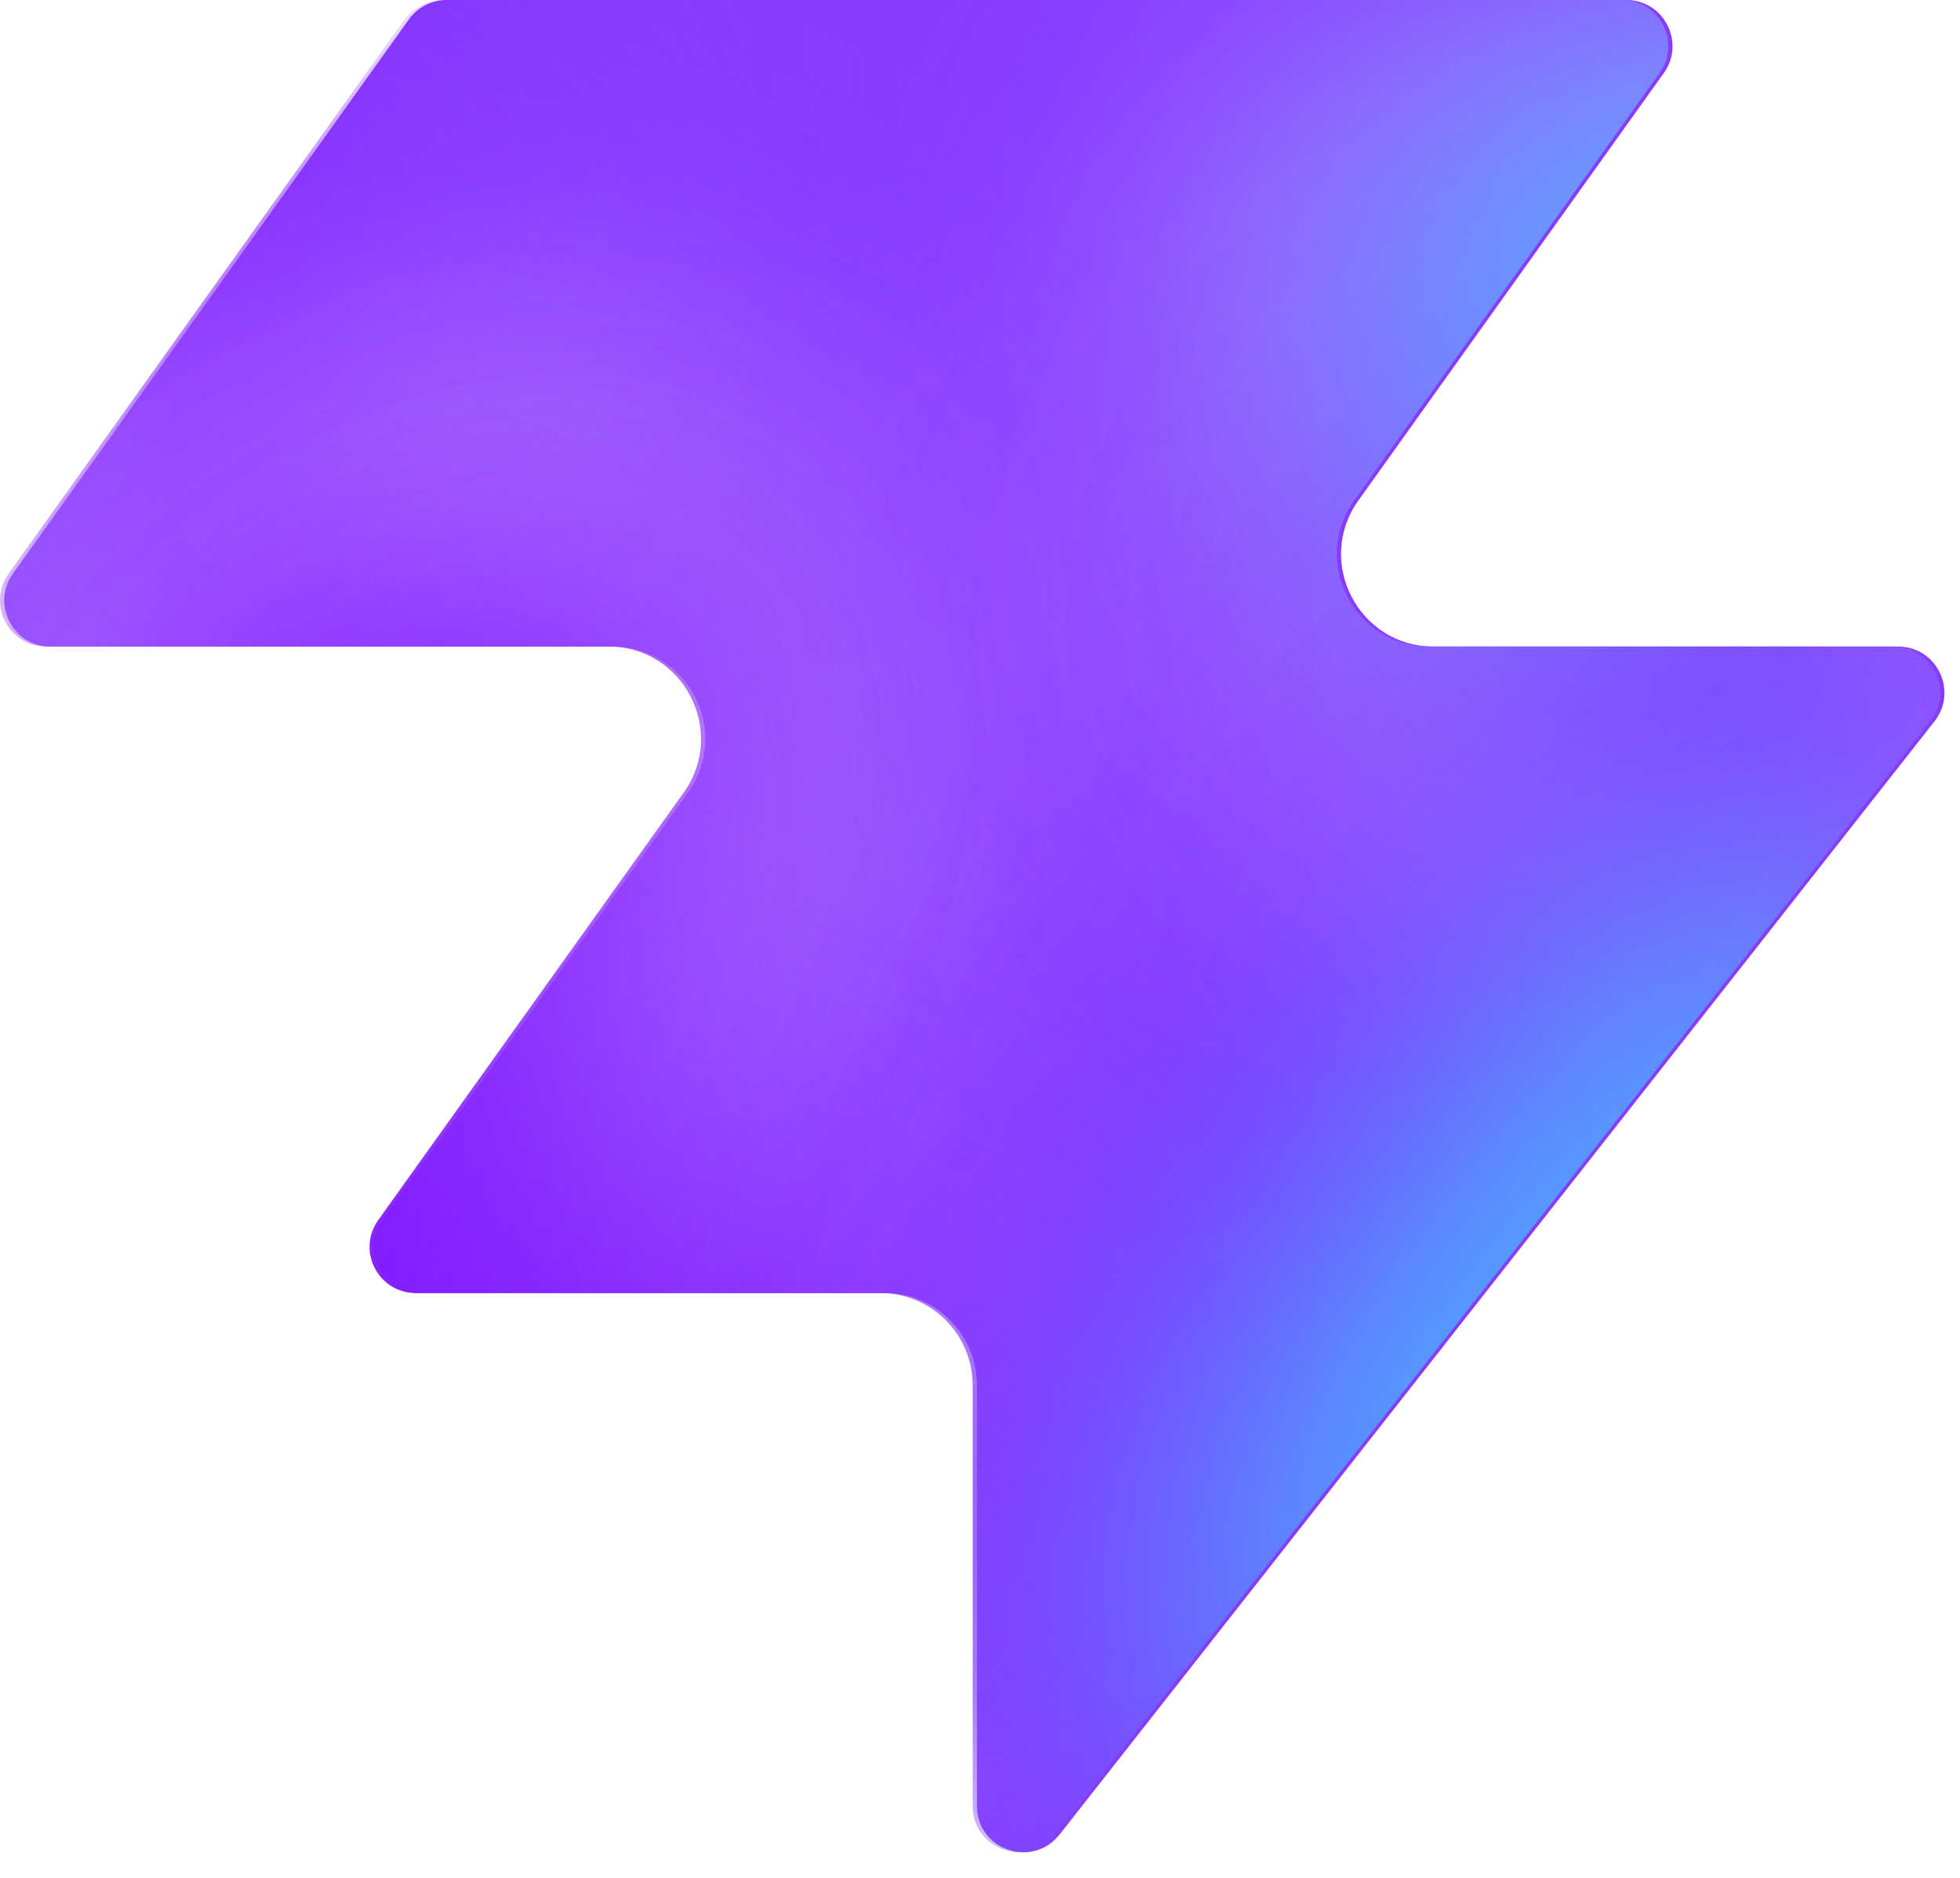
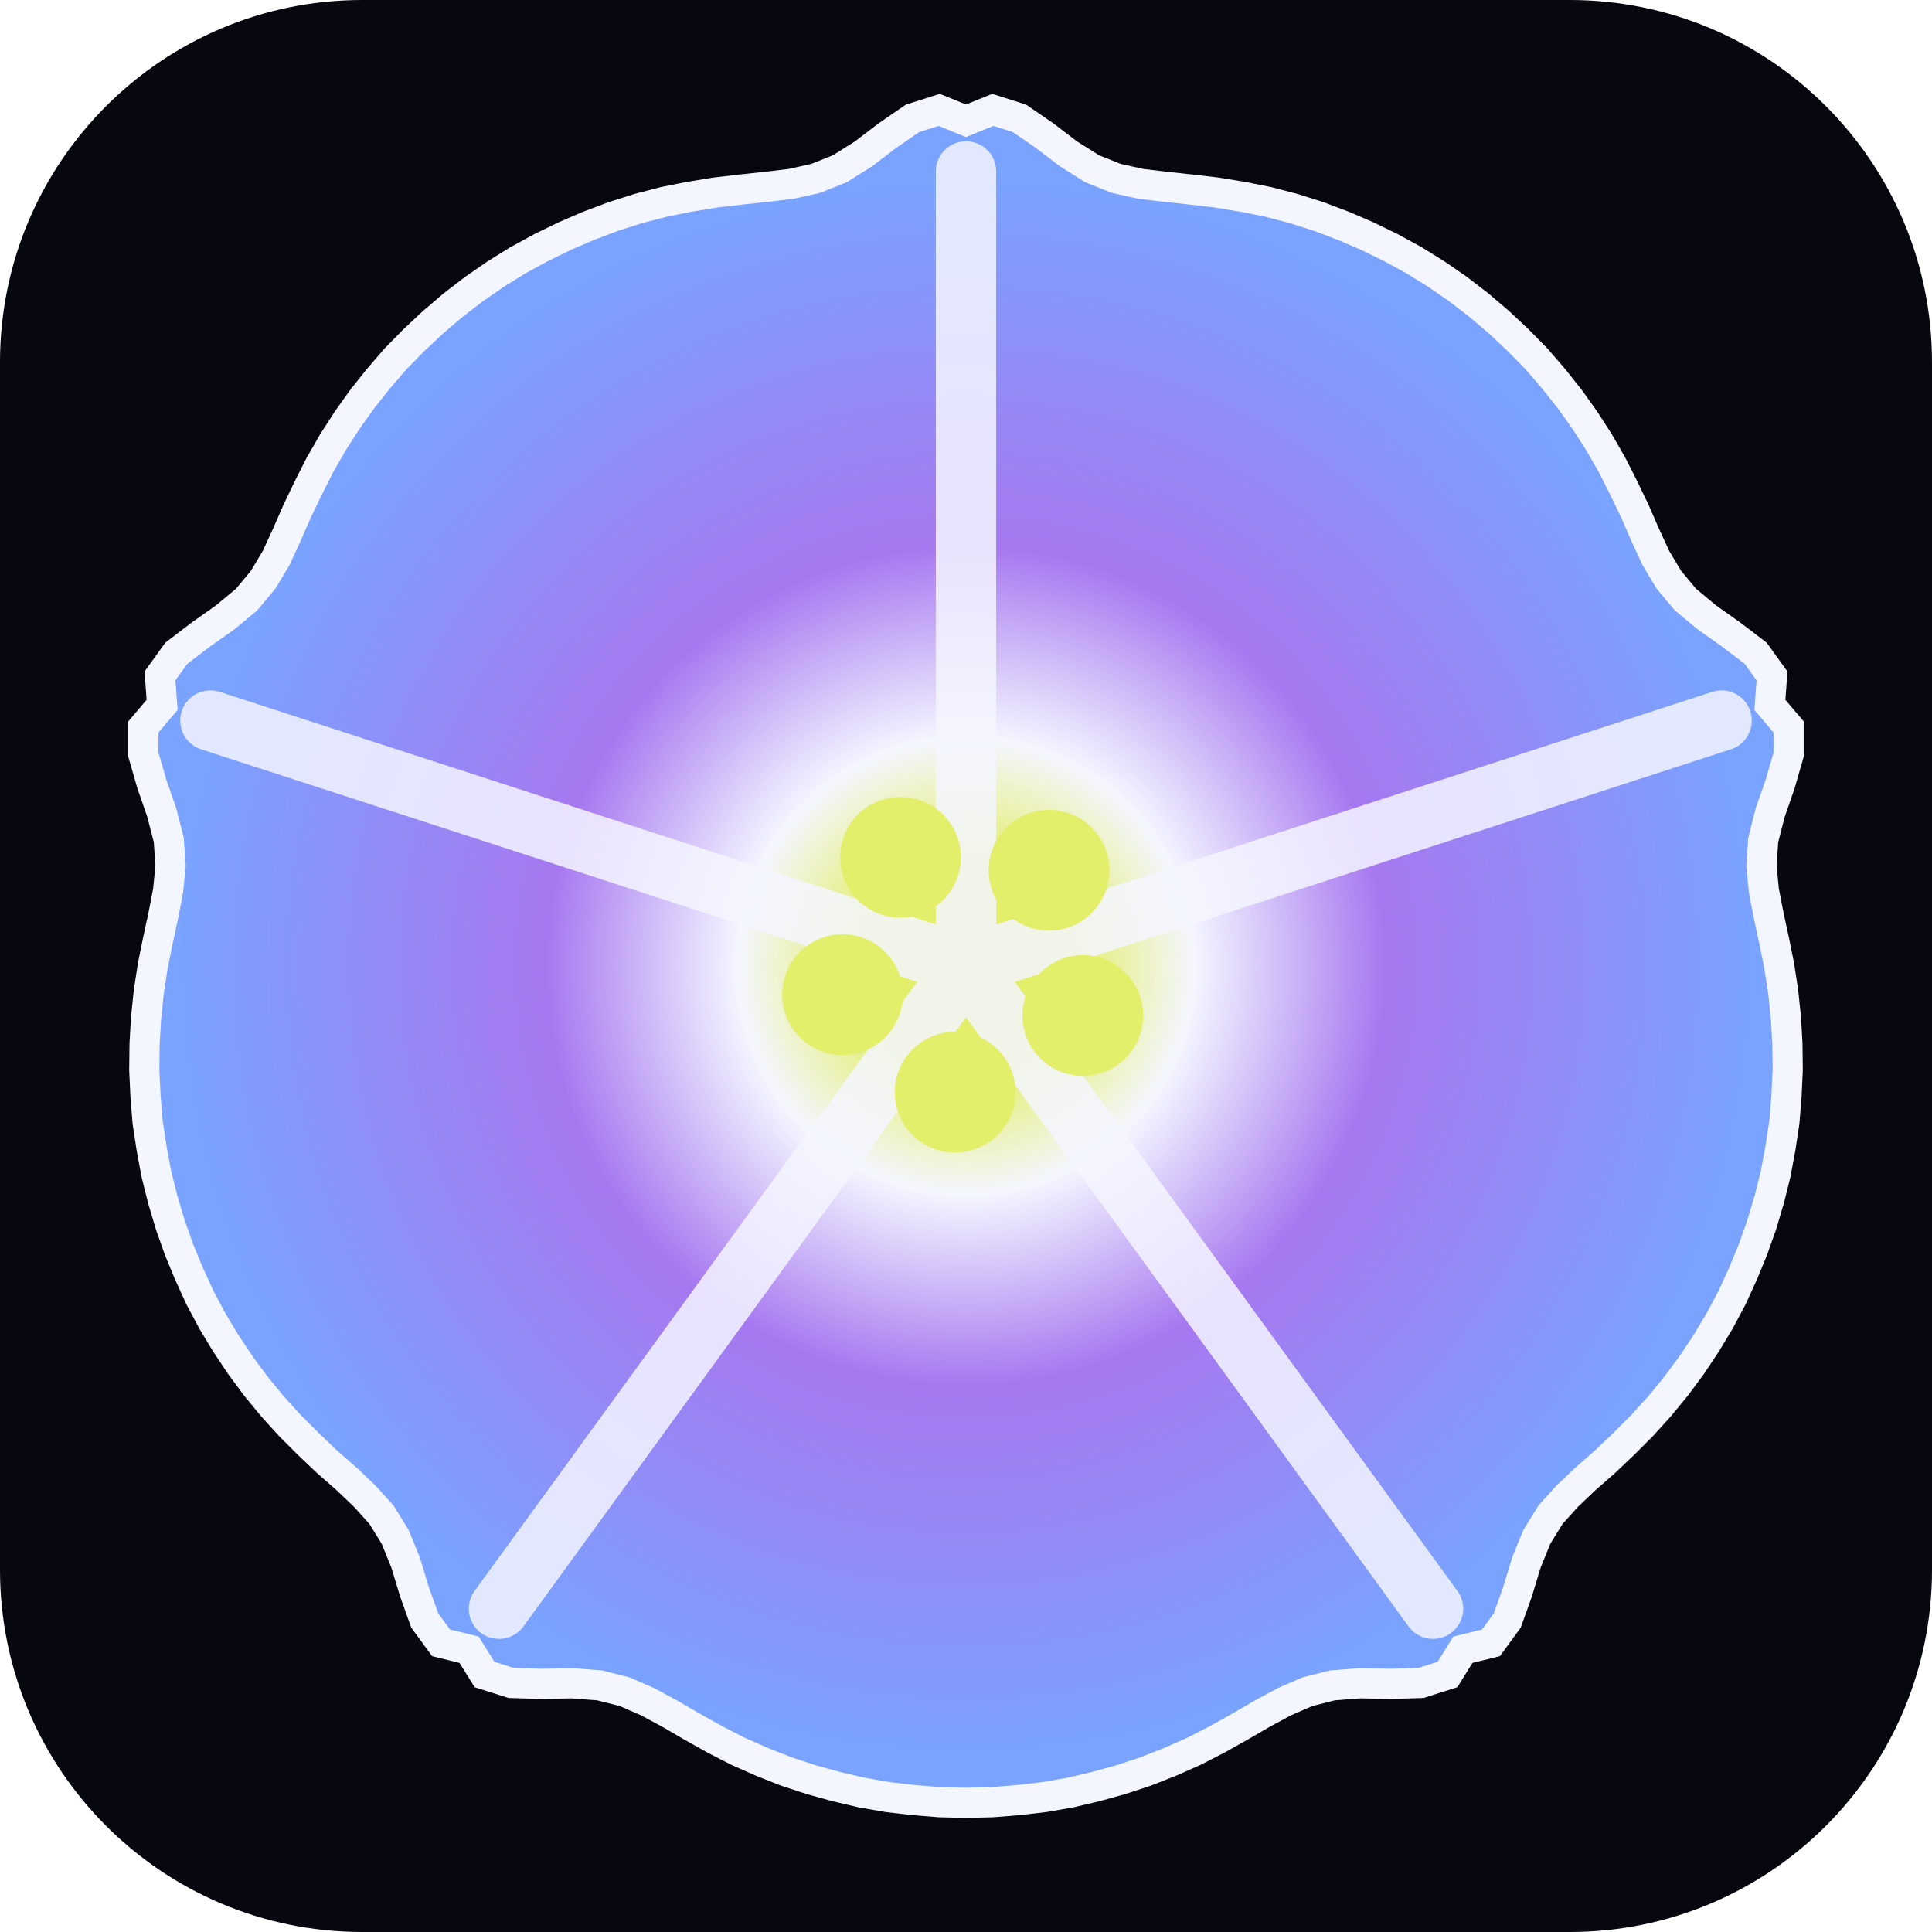
- <svg xmlns="http://www.w3.org/2000/svg" width="48" height="46" fill="none" viewBox="0 0 48 46">
-   <path fill="#863bff" d="M25.946 44.938c-.664.845-2.021.375-2.021-.698V33.937a2.26 2.26 0 0 0-2.262-2.262H10.287c-.92 0-1.456-1.04-.92-1.788l7.48-10.471c1.07-1.497 0-3.578-1.842-3.578H1.237c-.92 0-1.456-1.04-.92-1.788L10.013.474c.214-.297.556-.474.92-.474h28.894c.92 0 1.456 1.04.92 1.788l-7.48 10.471c-1.07 1.498 0 3.579 1.842 3.579h11.377c.943 0 1.473 1.088.89 1.83L25.947 44.94z" style="fill:#863bff;fill:color(display-p3 .525 .23 1);fill-opacity:1" />
-   <mask id="a" width="48" height="46" x="0" y="0" maskUnits="userSpaceOnUse" style="mask-type:alpha">
-     <path fill="#000" d="M25.842 44.938c-.664.844-2.021.375-2.021-.698V33.937a2.26 2.26 0 0 0-2.262-2.262H10.183c-.92 0-1.456-1.04-.92-1.788l7.48-10.471c1.07-1.498 0-3.579-1.842-3.579H1.133c-.92 0-1.456-1.04-.92-1.787L9.91.473c.214-.297.556-.474.92-.474h28.894c.92 0 1.456 1.04.92 1.788l-7.48 10.471c-1.07 1.498 0 3.578 1.842 3.578h11.377c.943 0 1.473 1.088.89 1.832L25.843 44.94z" style="fill:#000;fill-opacity:1" />
-   </mask>
-   <g mask="url(#a)">
-     <g filter="url(#b)">
-       <ellipse cx="5.508" cy="14.704" fill="#ede6ff" rx="5.508" ry="14.704" style="fill:#ede6ff;fill:color(display-p3 .927 .903 1);fill-opacity:1" transform="matrix(.00324 1 1 -.00324 -4.47 31.516)" />
-     </g>
-     <g filter="url(#c)">
-       <ellipse cx="10.399" cy="29.851" fill="#ede6ff" rx="10.399" ry="29.851" style="fill:#ede6ff;fill:color(display-p3 .927 .903 1);fill-opacity:1" transform="matrix(.00324 1 1 -.00324 -39.328 7.883)" />
-     </g>
-     <g filter="url(#d)">
-       <ellipse cx="5.508" cy="30.487" fill="#7e14ff" rx="5.508" ry="30.487" style="fill:#7e14ff;fill:color(display-p3 .492 .077 1);fill-opacity:1" transform="rotate(89.814 -25.913 -14.639)scale(1 -1)" />
-     </g>
-     <g filter="url(#e)">
-       <ellipse cx="5.508" cy="30.599" fill="#7e14ff" rx="5.508" ry="30.599" style="fill:#7e14ff;fill:color(display-p3 .492 .077 1);fill-opacity:1" transform="rotate(89.814 -32.644 -3.334)scale(1 -1)" />
-     </g>
-     <g filter="url(#f)">
-       <ellipse cx="5.508" cy="30.599" fill="#7e14ff" rx="5.508" ry="30.599" style="fill:#7e14ff;fill:color(display-p3 .492 .077 1);fill-opacity:1" transform="matrix(.00324 1 1 -.00324 -34.34 30.47)" />
-     </g>
-     <g filter="url(#g)">
-       <ellipse cx="14.072" cy="22.078" fill="#ede6ff" rx="14.072" ry="22.078" style="fill:#ede6ff;fill:color(display-p3 .927 .903 1);fill-opacity:1" transform="rotate(93.35 24.506 48.493)scale(-1 1)" />
-     </g>
-     <g filter="url(#h)">
-       <ellipse cx="3.47" cy="21.501" fill="#7e14ff" rx="3.47" ry="21.501" style="fill:#7e14ff;fill:color(display-p3 .492 .077 1);fill-opacity:1" transform="rotate(89.009 28.708 47.59)scale(-1 1)" />
-     </g>
-     <g filter="url(#i)">
-       <ellipse cx="3.47" cy="21.501" fill="#7e14ff" rx="3.47" ry="21.501" style="fill:#7e14ff;fill:color(display-p3 .492 .077 1);fill-opacity:1" transform="rotate(89.009 28.708 47.59)scale(-1 1)" />
-     </g>
-     <g filter="url(#j)">
-       <ellipse cx=".387" cy="8.972" fill="#7e14ff" rx="4.407" ry="29.108" style="fill:#7e14ff;fill:color(display-p3 .492 .077 1);fill-opacity:1" transform="rotate(39.51 .387 8.972)" />
-     </g>
-     <g filter="url(#k)">
-       <ellipse cx="47.523" cy="-6.092" fill="#7e14ff" rx="4.407" ry="29.108" style="fill:#7e14ff;fill:color(display-p3 .492 .077 1);fill-opacity:1" transform="rotate(37.892 47.523 -6.092)" />
-     </g>
-     <g filter="url(#l)">
-       <ellipse cx="41.412" cy="6.333" fill="#47bfff" rx="5.971" ry="9.665" style="fill:#47bfff;fill:color(display-p3 .28 .748 1);fill-opacity:1" transform="rotate(37.892 41.412 6.333)" />
-     </g>
-     <g filter="url(#m)">
-       <ellipse cx="-1.879" cy="38.332" fill="#7e14ff" rx="4.407" ry="29.108" style="fill:#7e14ff;fill:color(display-p3 .492 .077 1);fill-opacity:1" transform="rotate(37.892 -1.88 38.332)" />
-     </g>
-     <g filter="url(#n)">
-       <ellipse cx="-1.879" cy="38.332" fill="#7e14ff" rx="4.407" ry="29.108" style="fill:#7e14ff;fill:color(display-p3 .492 .077 1);fill-opacity:1" transform="rotate(37.892 -1.88 38.332)" />
-     </g>
-     <g filter="url(#o)">
-       <ellipse cx="35.651" cy="29.907" fill="#7e14ff" rx="4.407" ry="29.108" style="fill:#7e14ff;fill:color(display-p3 .492 .077 1);fill-opacity:1" transform="rotate(37.892 35.651 29.907)" />
-     </g>
-     <g filter="url(#p)">
-       <ellipse cx="38.418" cy="32.4" fill="#47bfff" rx="5.971" ry="15.297" style="fill:#47bfff;fill:color(display-p3 .28 .748 1);fill-opacity:1" transform="rotate(37.892 38.418 32.4)" />
-     </g>
+ <svg xmlns="http://www.w3.org/2000/svg" viewBox="0 0 64 64">
+   <rect width="64" height="64" rx="12" fill="#06070f" />
+   <radialGradient id="g" cx="32" cy="32" r="29" gradientUnits="userSpaceOnUse">
+     <stop offset=".12" stop-color="#e3ee6b" />
+     <stop offset=".26" stop-color="#f4f6ff" />
+     <stop offset=".48" stop-color="#a678f0" />
+     <stop offset=".9" stop-color="#7aa2ff" />
+   </radialGradient>
+   <path d="M32.00 4.00L32.89 3.64L33.77 3.92L34.60 4.49L35.40 5.10L36.18 5.59L36.98 5.91L37.79 6.09L38.63 6.19L39.47 6.28L40.32 6.38L41.17 6.52L42.02 6.69L42.86 6.91L43.68 7.17L44.50 7.48L45.29 7.82L46.07 8.20L46.84 8.62L47.58 9.08L48.29 9.57L48.98 10.10L49.65 10.67L50.28 11.26L50.89 11.88L51.46 12.54L52.00 13.22L52.50 13.92L52.97 14.65L53.40 15.40L53.79 16.17L54.16 16.94L54.50 17.72L54.85 18.48L55.28 19.20L55.83 19.86L56.54 20.45L57.36 21.03L58.16 21.64L58.70 22.39L58.63 23.35L59.25 24.08L59.25 25.00L58.97 25.97L58.64 26.92L58.41 27.82L58.35 28.67L58.43 29.50L58.59 30.33L58.77 31.16L58.94 32.00L59.07 32.85L59.16 33.71L59.21 34.57L59.22 35.44L59.18 36.31L59.11 37.17L58.98 38.03L58.82 38.89L58.61 39.73L58.36 40.57L58.07 41.39L57.74 42.19L57.38 42.98L56.97 43.75L56.52 44.50L56.04 45.22L55.53 45.91L54.98 46.58L54.40 47.22L53.79 47.83L53.17 48.42L52.53 48.98L51.92 49.56L51.36 50.18L50.91 50.91L50.56 51.77L50.27 52.73L49.93 53.68L49.39 54.42L48.46 54.65L47.95 55.47L47.07 55.75L46.07 55.78L45.06 55.76L44.14 55.83L43.31 56.04L42.55 56.37L41.81 56.77L41.07 57.20L40.32 57.62L39.56 58.01L38.77 58.36L37.96 58.68L37.14 58.95L36.31 59.18L35.46 59.38L34.60 59.53L33.74 59.63L32.87 59.70L32.00 59.72L31.13 59.70L30.26 59.63L29.40 59.53L28.54 59.38L27.69 59.18L26.86 58.95L26.04 58.68L25.23 58.36L24.44 58.01L23.68 57.62L22.93 57.20L22.19 56.77L21.45 56.37L20.69 56.04L19.86 55.83L18.94 55.76L17.93 55.78L16.93 55.75L16.05 55.47L15.54 54.65L14.61 54.42L14.07 53.68L13.73 52.73L13.44 51.77L13.09 50.91L12.64 50.18L12.08 49.56L11.47 48.98L10.83 48.42L10.21 47.83L9.60 47.22L9.02 46.58L8.47 45.91L7.96 45.22L7.48 44.50L7.03 43.75L6.62 42.98L6.26 42.19L5.93 41.39L5.64 40.57L5.39 39.73L5.18 38.89L5.02 38.03L4.89 37.17L4.82 36.31L4.78 35.44L4.79 34.57L4.84 33.71L4.93 32.85L5.06 32.00L5.23 31.16L5.41 30.33L5.57 29.50L5.65 28.67L5.59 27.82L5.36 26.92L5.03 25.97L4.75 25.00L4.75 24.08L5.37 23.35L5.30 22.39L5.84 21.64L6.64 21.03L7.46 20.45L8.17 19.86L8.72 19.20L9.15 18.48L9.50 17.72L9.84 16.94L10.21 16.17L10.60 15.40L11.03 14.65L11.50 13.92L12.00 13.22L12.54 12.54L13.11 11.88L13.72 11.26L14.35 10.67L15.02 10.10L15.71 9.57L16.42 9.08L17.16 8.62L17.93 8.20L18.71 7.82L19.50 7.48L20.32 7.17L21.14 6.91L21.98 6.69L22.83 6.52L23.68 6.38L24.53 6.28L25.37 6.19L26.21 6.09L27.02 5.91L27.82 5.59L28.60 5.10L29.40 4.49L30.23 3.92L31.11 3.64Z" fill="url(#g)" stroke="#f4f6ff" stroke-width="1" />
+   <g stroke="#f4f6ff" stroke-width="2" stroke-linecap="round" opacity=".85">
+     <path d="M32 32L32.00 5.68" />
+     <path d="M32 32L57.03 23.87" />
+     <path d="M32 32L47.47 53.29" />
+     <path d="M32 32L16.53 53.29" />
+     <path d="M32 32L6.97 23.87" />
  </g>
-   <defs>
-     <filter id="b" width="60.045" height="41.654" x="-19.77" y="16.149" color-interpolation-filters="sRGB" filterUnits="userSpaceOnUse">
-       <feFlood flood-opacity="0" result="BackgroundImageFix" />
-       <feBlend in="SourceGraphic" in2="BackgroundImageFix" result="shape" />
-       <feGaussianBlur result="effect1_foregroundBlur_2002_17158" stdDeviation="7.659" />
-     </filter>
-     <filter id="c" width="90.34" height="51.437" x="-54.613" y="-7.533" color-interpolation-filters="sRGB" filterUnits="userSpaceOnUse">
-       <feFlood flood-opacity="0" result="BackgroundImageFix" />
-       <feBlend in="SourceGraphic" in2="BackgroundImageFix" result="shape" />
-       <feGaussianBlur result="effect1_foregroundBlur_2002_17158" stdDeviation="7.659" />
-     </filter>
-     <filter id="d" width="79.355" height="29.4" x="-49.64" y="2.03" color-interpolation-filters="sRGB" filterUnits="userSpaceOnUse">
-       <feFlood flood-opacity="0" result="BackgroundImageFix" />
-       <feBlend in="SourceGraphic" in2="BackgroundImageFix" result="shape" />
-       <feGaussianBlur result="effect1_foregroundBlur_2002_17158" stdDeviation="4.596" />
-     </filter>
-     <filter id="e" width="79.579" height="29.4" x="-45.045" y="20.029" color-interpolation-filters="sRGB" filterUnits="userSpaceOnUse">
-       <feFlood flood-opacity="0" result="BackgroundImageFix" />
-       <feBlend in="SourceGraphic" in2="BackgroundImageFix" result="shape" />
-       <feGaussianBlur result="effect1_foregroundBlur_2002_17158" stdDeviation="4.596" />
-     </filter>
-     <filter id="f" width="79.579" height="29.4" x="-43.513" y="21.178" color-interpolation-filters="sRGB" filterUnits="userSpaceOnUse">
-       <feFlood flood-opacity="0" result="BackgroundImageFix" />
-       <feBlend in="SourceGraphic" in2="BackgroundImageFix" result="shape" />
-       <feGaussianBlur result="effect1_foregroundBlur_2002_17158" stdDeviation="4.596" />
-     </filter>
-     <filter id="g" width="74.749" height="58.852" x="15.756" y="-17.901" color-interpolation-filters="sRGB" filterUnits="userSpaceOnUse">
-       <feFlood flood-opacity="0" result="BackgroundImageFix" />
-       <feBlend in="SourceGraphic" in2="BackgroundImageFix" result="shape" />
-       <feGaussianBlur result="effect1_foregroundBlur_2002_17158" stdDeviation="7.659" />
-     </filter>
-     <filter id="h" width="61.377" height="25.362" x="23.548" y="2.284" color-interpolation-filters="sRGB" filterUnits="userSpaceOnUse">
-       <feFlood flood-opacity="0" result="BackgroundImageFix" />
-       <feBlend in="SourceGraphic" in2="BackgroundImageFix" result="shape" />
-       <feGaussianBlur result="effect1_foregroundBlur_2002_17158" stdDeviation="4.596" />
-     </filter>
-     <filter id="i" width="61.377" height="25.362" x="23.548" y="2.284" color-interpolation-filters="sRGB" filterUnits="userSpaceOnUse">
-       <feFlood flood-opacity="0" result="BackgroundImageFix" />
-       <feBlend in="SourceGraphic" in2="BackgroundImageFix" result="shape" />
-       <feGaussianBlur result="effect1_foregroundBlur_2002_17158" stdDeviation="4.596" />
-     </filter>
-     <filter id="j" width="56.045" height="63.649" x="-27.636" y="-22.853" color-interpolation-filters="sRGB" filterUnits="userSpaceOnUse">
-       <feFlood flood-opacity="0" result="BackgroundImageFix" />
-       <feBlend in="SourceGraphic" in2="BackgroundImageFix" result="shape" />
-       <feGaussianBlur result="effect1_foregroundBlur_2002_17158" stdDeviation="4.596" />
-     </filter>
-     <filter id="k" width="54.814" height="64.646" x="20.116" y="-38.415" color-interpolation-filters="sRGB" filterUnits="userSpaceOnUse">
-       <feFlood flood-opacity="0" result="BackgroundImageFix" />
-       <feBlend in="SourceGraphic" in2="BackgroundImageFix" result="shape" />
-       <feGaussianBlur result="effect1_foregroundBlur_2002_17158" stdDeviation="4.596" />
-     </filter>
-     <filter id="l" width="33.541" height="35.313" x="24.641" y="-11.323" color-interpolation-filters="sRGB" filterUnits="userSpaceOnUse">
-       <feFlood flood-opacity="0" result="BackgroundImageFix" />
-       <feBlend in="SourceGraphic" in2="BackgroundImageFix" result="shape" />
-       <feGaussianBlur result="effect1_foregroundBlur_2002_17158" stdDeviation="4.596" />
-     </filter>
-     <filter id="m" width="54.814" height="64.646" x="-29.286" y="6.009" color-interpolation-filters="sRGB" filterUnits="userSpaceOnUse">
-       <feFlood flood-opacity="0" result="BackgroundImageFix" />
-       <feBlend in="SourceGraphic" in2="BackgroundImageFix" result="shape" />
-       <feGaussianBlur result="effect1_foregroundBlur_2002_17158" stdDeviation="4.596" />
-     </filter>
-     <filter id="n" width="54.814" height="64.646" x="-29.286" y="6.009" color-interpolation-filters="sRGB" filterUnits="userSpaceOnUse">
-       <feFlood flood-opacity="0" result="BackgroundImageFix" />
-       <feBlend in="SourceGraphic" in2="BackgroundImageFix" result="shape" />
-       <feGaussianBlur result="effect1_foregroundBlur_2002_17158" stdDeviation="4.596" />
-     </filter>
-     <filter id="o" width="54.814" height="64.646" x="8.244" y="-2.416" color-interpolation-filters="sRGB" filterUnits="userSpaceOnUse">
-       <feFlood flood-opacity="0" result="BackgroundImageFix" />
-       <feBlend in="SourceGraphic" in2="BackgroundImageFix" result="shape" />
-       <feGaussianBlur result="effect1_foregroundBlur_2002_17158" stdDeviation="4.596" />
-     </filter>
-     <filter id="p" width="39.409" height="43.623" x="18.713" y="10.588" color-interpolation-filters="sRGB" filterUnits="userSpaceOnUse">
-       <feFlood flood-opacity="0" result="BackgroundImageFix" />
-       <feBlend in="SourceGraphic" in2="BackgroundImageFix" result="shape" />
-       <feGaussianBlur result="effect1_foregroundBlur_2002_17158" stdDeviation="4.596" />
-     </filter>
-   </defs>
+   <g fill="#e3ee6b">
+     <circle cx="35.87" cy="33.64" r="2" />
+     <circle cx="31.64" cy="36.18" r="2" />
+     <circle cx="27.91" cy="32.95" r="2" />
+     <circle cx="29.83" cy="28.40" r="2" />
+     <circle cx="34.75" cy="28.83" r="2" />
+   </g>
</svg>
